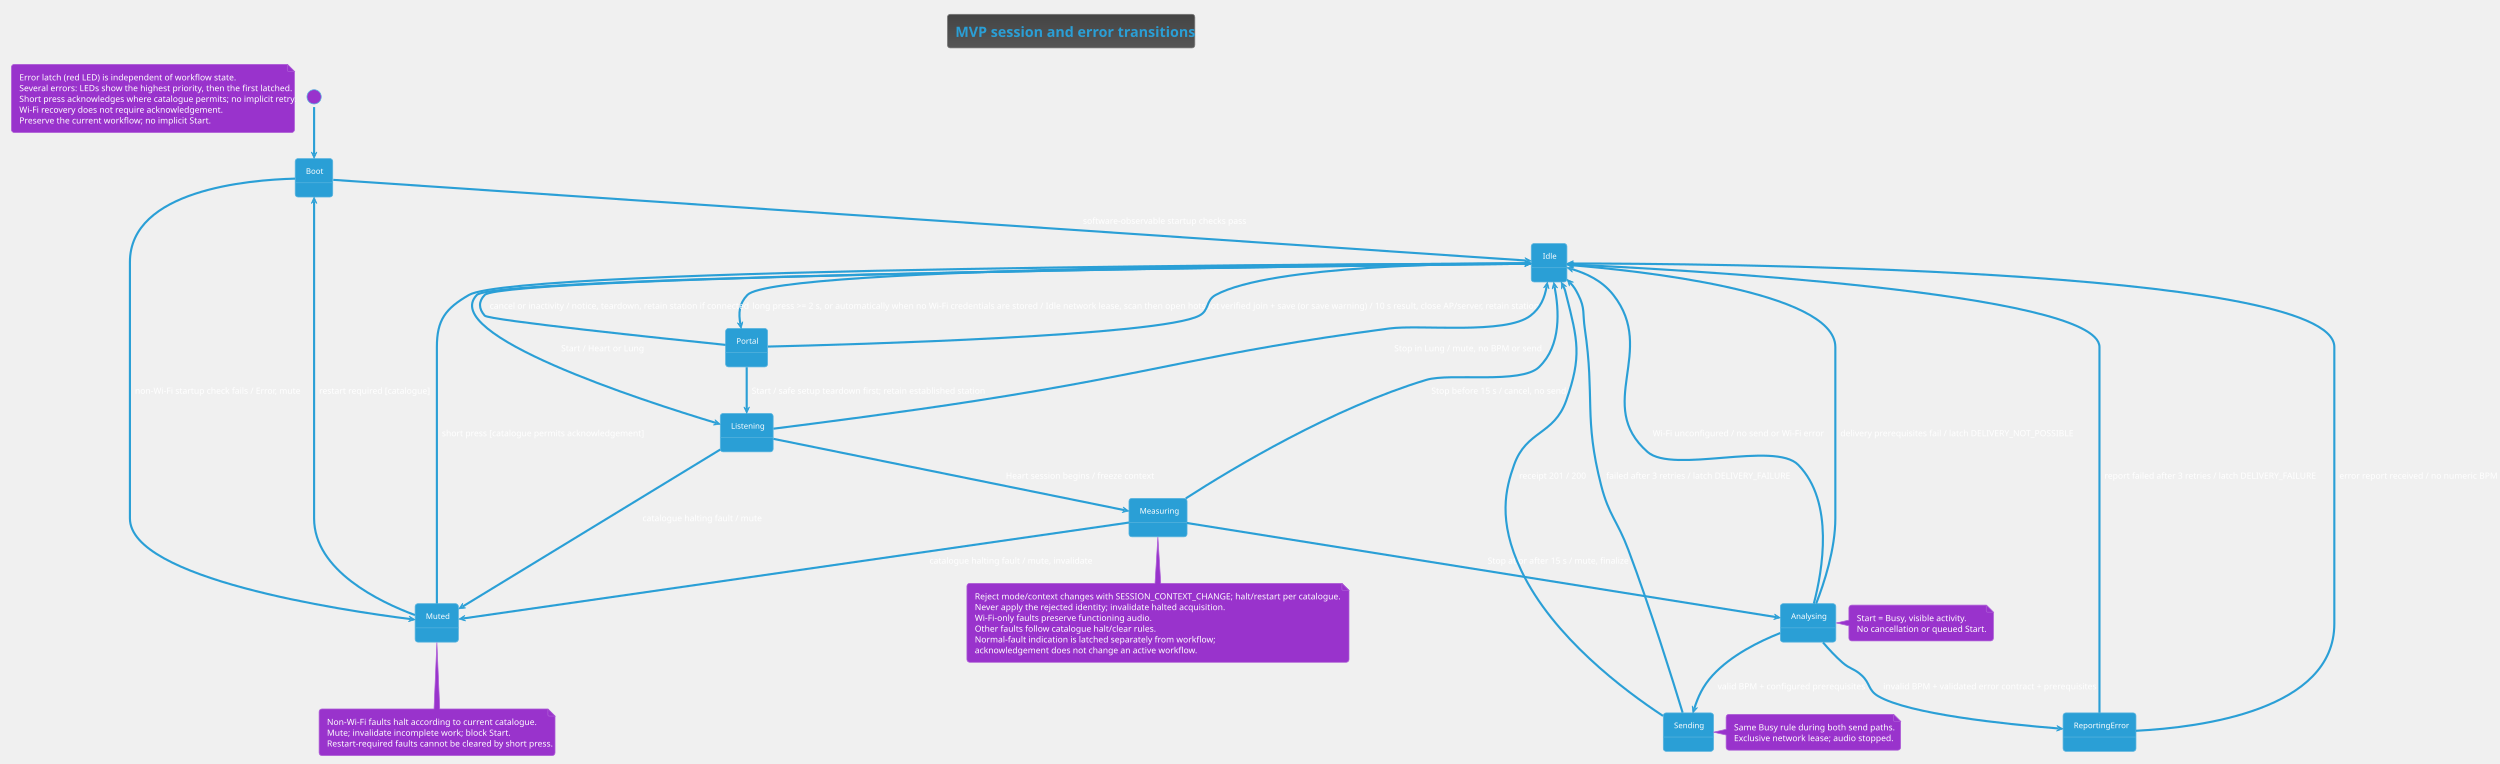
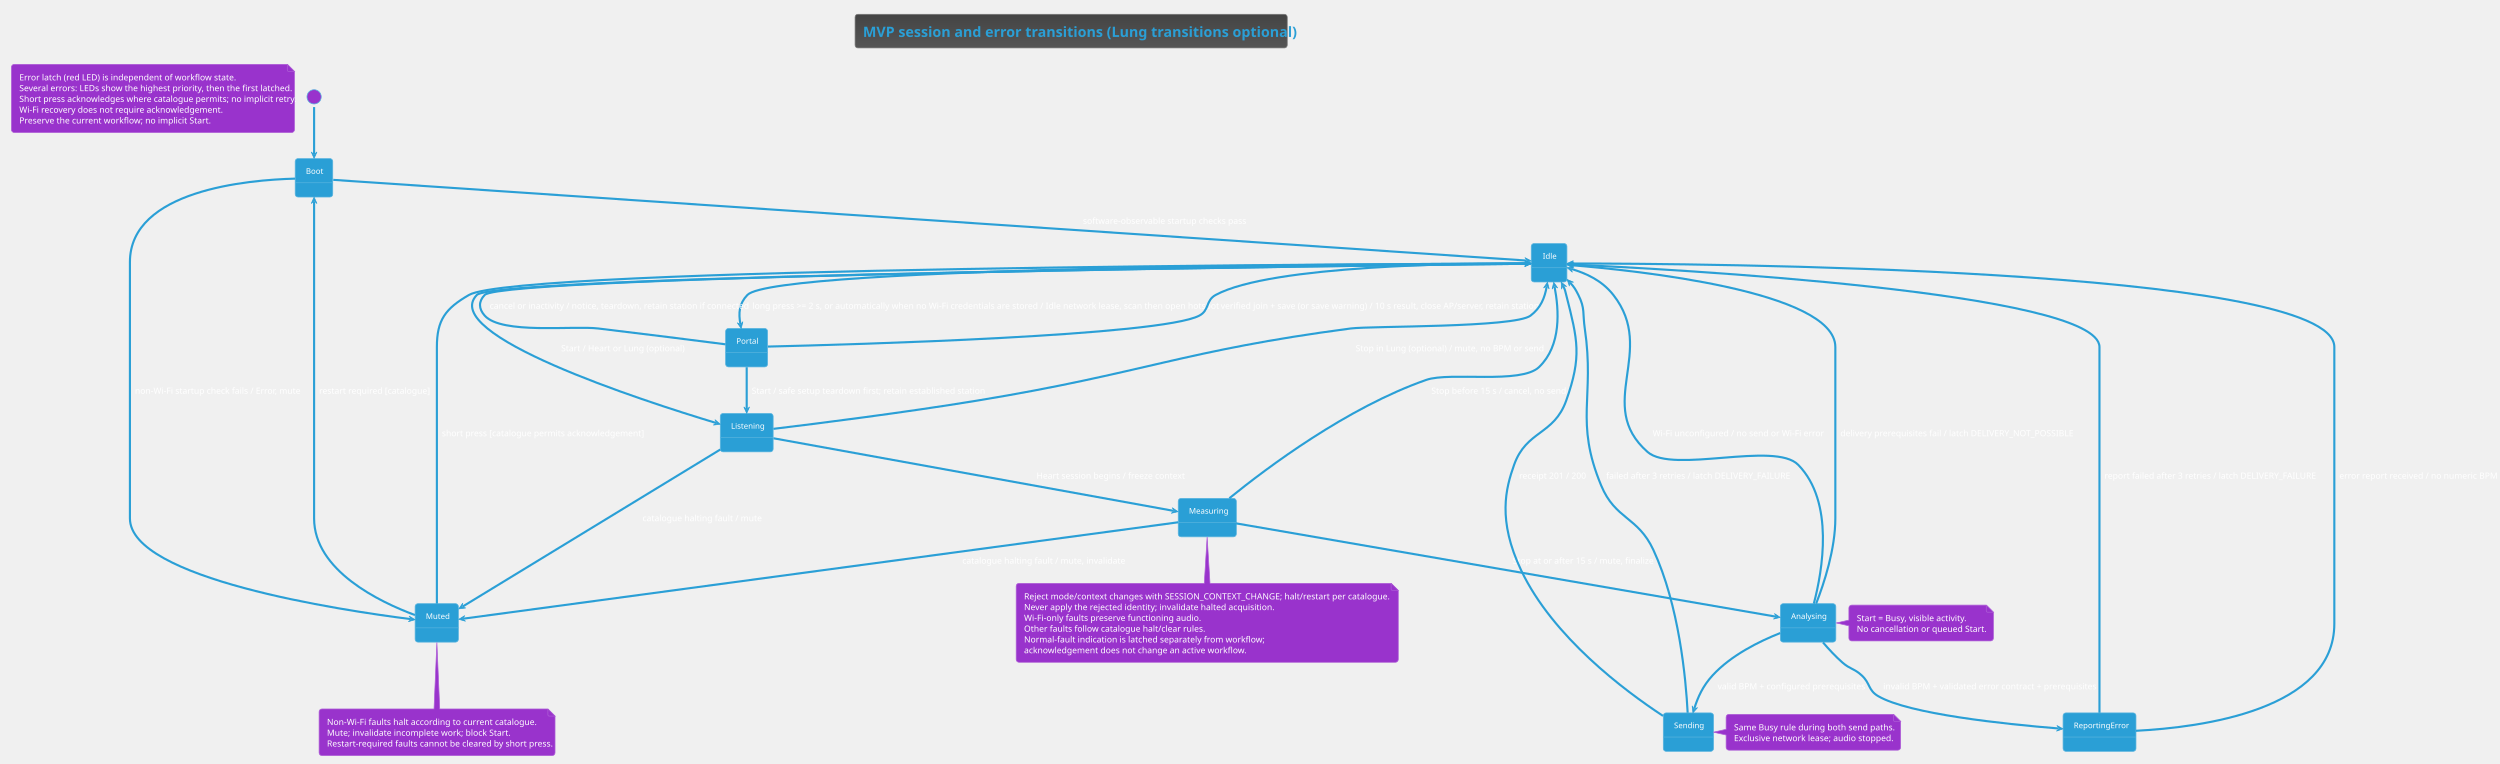
<svg xmlns="http://www.w3.org/2000/svg" contentStyleType="text/css" data-diagram-type="STATE" height="1114.583px" preserveAspectRatio="none" style="width:3648px;height:1114px;" version="1.1" viewBox="0 0 3648 1114" width="3648.958px" zoomAndPan="magnify">
  <defs>
-     <linearGradient id="gzm65xiu4v75k0" x1="50%" x2="50%" y1="0%" y2="100%">
+     <linearGradient id="gu1bgawfim5yp0" x1="50%" x2="50%" y1="0%" y2="100%">
      <stop offset="0%" stop-color="#444444" />
      <stop offset="100%" stop-color="#555555" />
    </linearGradient>
  </defs>
  <g>
    <g class="title" data-source-line="5">
-       <rect fill="url(#gzm65xiu4v75k0)" height="49.121" rx="4.167" ry="4.167" style="stroke:#777777;stroke-width:1.042;" width="360.97" x="1382.536" y="20.833" />
-       <text fill="#2a9fd6" font-family="sans-serif" font-size="20.833" font-weight="bold" lengthAdjust="spacing" textLength="338.053" x="1393.994" y="53.919">MVP session and error transitions</text>
+       <rect fill="url(#gu1bgawfim5yp0)" height="49.121" rx="4.167" ry="4.167" style="stroke:#777777;stroke-width:1.042;" width="630.613" x="1247.714" y="20.833" />
+       <text fill="#2A9FD6" font-family="sans-serif" font-size="20.833" font-weight="bold" lengthAdjust="spacing" textLength="607.697" x="1259.173" y="53.919">MVP session and error transitions (Lung transitions optional)</text>
    </g>
    <g class="entity" data-qualified-name="NormalFaultIndication" data-source-line="29" id="ent0002">
-       <path d="M16.667,98.079 L16.667,189.193 A4.167,4.167 0 0 0 20.833,193.359 L425.517,193.359 A4.167,4.167 0 0 0 429.683,189.193 L429.683,104.329 L419.267,93.913 L20.833,93.913 A4.167,4.167 0 0 0 16.667,98.079" fill="#9933cc" style="stroke:#ad5cd6;stroke-width:1.042;" />
-       <path d="M419.267,93.913 L419.267,102.246 A2.083,2.083 0 0 0 421.35,104.329 L429.683,104.329 L419.267,93.913" fill="#9933cc" style="stroke:#ad5cd6;stroke-width:1.042;" />
-       <text fill="#ffffff" font-family="sans-serif" font-size="12.5" lengthAdjust="spacing" textLength="300.134" x="28.125" y="117.305">Error latch (red LED) is independent of workflow state.</text>
-       <text fill="#ffffff" font-family="sans-serif" font-size="12.5" lengthAdjust="spacing" textLength="377.258" x="28.125" y="133.028">Several errors: LEDs show the highest priority, then the first latched.</text>
-       <text fill="#ffffff" font-family="sans-serif" font-size="12.5" lengthAdjust="spacing" textLength="380.725" x="28.125" y="148.751">Short press acknowledges where catalogue permits; no implicit retry.</text>
-       <text fill="#ffffff" font-family="sans-serif" font-size="12.5" lengthAdjust="spacing" textLength="282.068" x="28.125" y="164.474">Wi-Fi recovery does not require acknowledgement.</text>
-       <text fill="#ffffff" font-family="sans-serif" font-size="12.5" lengthAdjust="spacing" textLength="261.2" x="28.125" y="180.196">Preserve the current workflow; no implicit Start.</text>
+       <path d="M16.667,98.079 L16.667,189.193 A4.167,4.167 0 0 0 20.833,193.359 L425.517,193.359 A4.167,4.167 0 0 0 429.683,189.193 L429.683,104.329 L419.267,93.913 L20.833,93.913 A4.167,4.167 0 0 0 16.667,98.079" fill="#9933CC" style="stroke:#AD5CD6;stroke-width:1.042;" />
+       <path d="M419.267,93.913 L419.267,102.246 A2.083,2.083 0 0 0 421.35,104.329 L429.683,104.329 L419.267,93.913" fill="#9933CC" style="stroke:#AD5CD6;stroke-width:1.042;" />
+       <text fill="#FFFFFF" font-family="sans-serif" font-size="12.5" lengthAdjust="spacing" textLength="300.134" x="28.125" y="117.305">Error latch (red LED) is independent of workflow state.</text>
+       <text fill="#FFFFFF" font-family="sans-serif" font-size="12.5" lengthAdjust="spacing" textLength="377.258" x="28.125" y="133.028">Several errors: LEDs show the highest priority, then the first latched.</text>
+       <text fill="#FFFFFF" font-family="sans-serif" font-size="12.5" lengthAdjust="spacing" textLength="380.725" x="28.125" y="148.751">Short press acknowledges where catalogue permits; no implicit retry.</text>
+       <text fill="#FFFFFF" font-family="sans-serif" font-size="12.5" lengthAdjust="spacing" textLength="282.068" x="28.125" y="164.474">Wi-Fi recovery does not require acknowledgement.</text>
+       <text fill="#FFFFFF" font-family="sans-serif" font-size="12.5" lengthAdjust="spacing" textLength="261.2" x="28.125" y="180.196">Preserve the current workflow; no implicit Start.</text>
    </g>
    <g class="start_entity" data-qualified-name=".start." data-source-line="6" id="ent0002">
-       <ellipse cx="458.333" cy="141.309" fill="#9933cc" rx="10.417" ry="10.417" style="stroke:#55b2de;stroke-width:1.042;" />
+       <ellipse cx="458.333" cy="141.309" fill="#9933CC" rx="10.417" ry="10.417" style="stroke:#55B2DE;stroke-width:1.042;" />
    </g>
    <g class="entity" data-qualified-name="Boot" id="ent0003">
-       <rect fill="#2a9fd6" height="56.079" rx="4.167" ry="4.167" style="stroke:#55b2de;stroke-width:1.042;" width="54.821" x="430.729" y="231.413" />
-       <line style="stroke:#55b2de;stroke-width:1.042;" x1="430.729" x2="485.55" y1="266.659" y2="266.659" />
-       <text fill="#ffffff" font-family="sans-serif" font-size="11.458" lengthAdjust="spacing" textLength="23.571" x="446.354" y="253.724">Boot</text>
+       <rect fill="#2A9FD6" height="56.079" rx="4.167" ry="4.167" style="stroke:#55B2DE;stroke-width:1.042;" width="54.821" x="430.729" y="231.413" />
+       <line style="stroke:#55B2DE;stroke-width:1.042;" x1="430.729" x2="485.55" y1="266.659" y2="266.659" />
+       <text fill="#FFFFFF" font-family="sans-serif" font-size="11.458" lengthAdjust="spacing" textLength="23.571" x="446.354" y="253.724">Boot</text>
    </g>
    <g class="entity" data-qualified-name="Idle" id="ent0005">
-       <rect fill="#2a9fd6" height="56.079" rx="4.167" ry="4.167" style="stroke:#55b2de;stroke-width:1.042;" width="52.083" x="2234.375" y="355.371" />
-       <line style="stroke:#55b2de;stroke-width:1.042;" x1="2234.375" x2="2286.458" y1="390.617" y2="390.617" />
-       <text fill="#ffffff" font-family="sans-serif" font-size="11.458" lengthAdjust="spacing" textLength="18.474" x="2251.18" y="377.683">Idle</text>
+       <rect fill="#2A9FD6" height="56.079" rx="4.167" ry="4.167" style="stroke:#55B2DE;stroke-width:1.042;" width="52.083" x="2234.375" y="355.371" />
+       <line style="stroke:#55B2DE;stroke-width:1.042;" x1="2234.375" x2="2286.458" y1="390.617" y2="390.617" />
+       <text fill="#FFFFFF" font-family="sans-serif" font-size="11.458" lengthAdjust="spacing" textLength="18.474" x="2251.18" y="377.683">Idle</text>
    </g>
    <g class="entity" data-qualified-name="Muted" id="ent0007">
-       <rect fill="#2a9fd6" height="56.079" rx="4.167" ry="4.167" style="stroke:#55b2de;stroke-width:1.042;" width="63.096" x="605.729" y="880.892" />
-       <line style="stroke:#55b2de;stroke-width:1.042;" x1="605.729" x2="668.825" y1="916.138" y2="916.138" />
-       <text fill="#ffffff" font-family="sans-serif" font-size="11.458" lengthAdjust="spacing" textLength="31.846" x="621.354" y="903.203">Muted</text>
+       <rect fill="#2A9FD6" height="56.079" rx="4.167" ry="4.167" style="stroke:#55B2DE;stroke-width:1.042;" width="63.096" x="605.729" y="880.892" />
+       <line style="stroke:#55B2DE;stroke-width:1.042;" x1="605.729" x2="668.825" y1="916.138" y2="916.138" />
+       <text fill="#FFFFFF" font-family="sans-serif" font-size="11.458" lengthAdjust="spacing" textLength="31.846" x="621.354" y="903.203">Muted</text>
    </g>
    <g class="entity" data-qualified-name="Listening" id="ent0009">
-       <rect fill="#2a9fd6" height="56.079" rx="4.167" ry="4.167" style="stroke:#55b2de;stroke-width:1.042;" width="77.117" x="1051.042" y="603.288" />
-       <line style="stroke:#55b2de;stroke-width:1.042;" x1="1051.042" x2="1128.159" y1="638.534" y2="638.534" />
-       <text fill="#ffffff" font-family="sans-serif" font-size="11.458" lengthAdjust="spacing" textLength="45.867" x="1066.667" y="625.599">Listening</text>
+       <rect fill="#2A9FD6" height="56.079" rx="4.167" ry="4.167" style="stroke:#55B2DE;stroke-width:1.042;" width="77.117" x="1051.042" y="603.288" />
+       <line style="stroke:#55B2DE;stroke-width:1.042;" x1="1051.042" x2="1128.159" y1="638.534" y2="638.534" />
+       <text fill="#FFFFFF" font-family="sans-serif" font-size="11.458" lengthAdjust="spacing" textLength="45.867" x="1066.667" y="625.599">Listening</text>
    </g>
    <g class="entity" data-qualified-name="Portal" id="ent0011">
-       <rect fill="#2a9fd6" height="56.079" rx="4.167" ry="4.167" style="stroke:#55b2de;stroke-width:1.042;" width="61.183" x="1058.854" y="479.329" />
-       <line style="stroke:#55b2de;stroke-width:1.042;" x1="1058.854" x2="1120.037" y1="514.575" y2="514.575" />
-       <text fill="#ffffff" font-family="sans-serif" font-size="11.458" lengthAdjust="spacing" textLength="29.933" x="1074.479" y="501.641">Portal</text>
+       <rect fill="#2A9FD6" height="56.079" rx="4.167" ry="4.167" style="stroke:#55B2DE;stroke-width:1.042;" width="61.183" x="1058.854" y="479.329" />
+       <line style="stroke:#55B2DE;stroke-width:1.042;" x1="1058.854" x2="1120.037" y1="514.575" y2="514.575" />
+       <text fill="#FFFFFF" font-family="sans-serif" font-size="11.458" lengthAdjust="spacing" textLength="29.933" x="1074.479" y="501.641">Portal</text>
    </g>
    <g class="entity" data-qualified-name="Measuring" id="ent0016">
-       <rect fill="#2a9fd6" height="56.079" rx="4.167" ry="4.167" style="stroke:#55b2de;stroke-width:1.042;" width="84.748" x="1647.396" y="727.246" />
-       <line style="stroke:#55b2de;stroke-width:1.042;" x1="1647.396" x2="1732.144" y1="762.492" y2="762.492" />
-       <text fill="#ffffff" font-family="sans-serif" font-size="11.458" lengthAdjust="spacing" textLength="53.498" x="1663.021" y="749.558">Measuring</text>
+       <rect fill="#2A9FD6" height="56.079" rx="4.167" ry="4.167" style="stroke:#55B2DE;stroke-width:1.042;" width="84.748" x="1719.271" y="727.246" />
+       <line style="stroke:#55B2DE;stroke-width:1.042;" x1="1719.271" x2="1804.019" y1="762.492" y2="762.492" />
+       <text fill="#FFFFFF" font-family="sans-serif" font-size="11.458" lengthAdjust="spacing" textLength="53.498" x="1734.896" y="749.558">Measuring</text>
    </g>
    <g class="entity" data-qualified-name="Analysing" id="ent0022">
-       <rect fill="#2a9fd6" height="56.079" rx="4.167" ry="4.167" style="stroke:#55b2de;stroke-width:1.042;" width="80.933" x="2597.917" y="880.892" />
-       <line style="stroke:#55b2de;stroke-width:1.042;" x1="2597.917" x2="2678.849" y1="916.138" y2="916.138" />
-       <text fill="#ffffff" font-family="sans-serif" font-size="11.458" lengthAdjust="spacing" textLength="49.683" x="2613.542" y="903.203">Analysing</text>
+       <rect fill="#2A9FD6" height="56.079" rx="4.167" ry="4.167" style="stroke:#55B2DE;stroke-width:1.042;" width="80.933" x="2597.917" y="880.892" />
+       <line style="stroke:#55B2DE;stroke-width:1.042;" x1="2597.917" x2="2678.849" y1="916.138" y2="916.138" />
+       <text fill="#FFFFFF" font-family="sans-serif" font-size="11.458" lengthAdjust="spacing" textLength="49.683" x="2613.542" y="903.203">Analysing</text>
    </g>
    <g class="entity" data-qualified-name="Sending" id="ent0024">
-       <rect fill="#2a9fd6" height="56.079" rx="4.167" ry="4.167" style="stroke:#55b2de;stroke-width:1.042;" width="73.301" x="2427.083" y="1040.267" />
-       <line style="stroke:#55b2de;stroke-width:1.042;" x1="2427.083" x2="2500.385" y1="1075.513" y2="1075.513" />
-       <text fill="#ffffff" font-family="sans-serif" font-size="11.458" lengthAdjust="spacing" textLength="42.051" x="2442.708" y="1062.578">Sending</text>
+       <rect fill="#2A9FD6" height="56.079" rx="4.167" ry="4.167" style="stroke:#55B2DE;stroke-width:1.042;" width="73.301" x="2427.083" y="1040.267" />
+       <line style="stroke:#55B2DE;stroke-width:1.042;" x1="2427.083" x2="2500.385" y1="1075.513" y2="1075.513" />
+       <text fill="#FFFFFF" font-family="sans-serif" font-size="11.458" lengthAdjust="spacing" textLength="42.051" x="2442.708" y="1062.578">Sending</text>
    </g>
    <g class="entity" data-qualified-name="ReportingError" id="ent0026">
-       <rect fill="#2a9fd6" height="56.079" rx="4.167" ry="4.167" style="stroke:#55b2de;stroke-width:1.042;" width="106.395" x="3010.417" y="1040.267" />
-       <line style="stroke:#55b2de;stroke-width:1.042;" x1="3010.417" x2="3116.812" y1="1075.513" y2="1075.513" />
-       <text fill="#ffffff" font-family="sans-serif" font-size="11.458" lengthAdjust="spacing" textLength="75.145" x="3026.042" y="1062.578">ReportingError</text>
+       <rect fill="#2A9FD6" height="56.079" rx="4.167" ry="4.167" style="stroke:#55B2DE;stroke-width:1.042;" width="106.395" x="3010.417" y="1040.267" />
+       <line style="stroke:#55B2DE;stroke-width:1.042;" x1="3010.417" x2="3116.812" y1="1075.513" y2="1075.513" />
+       <text fill="#FFFFFF" font-family="sans-serif" font-size="11.458" lengthAdjust="spacing" textLength="75.145" x="3026.042" y="1062.578">ReportingError</text>
    </g>
    <g class="entity" data-qualified-name="GMN2" data-source-line="38" id="ent0003">
-       <path d="M2697.917,887.142 L2697.917,904.85 L2679.366,909.017 L2697.917,913.184 L2697.917,931.087 A4.167,4.167 0 0 0 2702.083,935.254 L2904.624,935.254 A4.167,4.167 0 0 0 2908.791,931.087 L2908.791,893.392 L2898.374,882.975 L2702.083,882.975 A4.167,4.167 0 0 0 2697.917,887.142" fill="#9933cc" style="stroke:#ad5cd6;stroke-width:1.042;" />
-       <path d="M2898.374,882.975 L2898.374,891.309 A2.083,2.083 0 0 0 2900.458,893.392 L2908.791,893.392 L2898.374,882.975" fill="#9933cc" style="stroke:#ad5cd6;stroke-width:1.042;" />
-       <text fill="#ffffff" font-family="sans-serif" font-size="12.5" lengthAdjust="spacing" textLength="155.261" x="2709.375" y="906.368">Start = Busy, visible activity.</text>
-       <text fill="#ffffff" font-family="sans-serif" font-size="12.5" lengthAdjust="spacing" textLength="178.583" x="2709.375" y="922.091">No cancellation or queued Start.</text>
+       <path d="M2697.917,887.142 L2697.917,904.85 L2679.366,909.017 L2697.917,913.184 L2697.917,931.087 A4.167,4.167 0 0 0 2702.083,935.254 L2904.624,935.254 A4.167,4.167 0 0 0 2908.791,931.087 L2908.791,893.392 L2898.374,882.975 L2702.083,882.975 A4.167,4.167 0 0 0 2697.917,887.142" fill="#9933CC" style="stroke:#AD5CD6;stroke-width:1.042;" />
+       <path d="M2898.374,882.975 L2898.374,891.309 A2.083,2.083 0 0 0 2900.458,893.392 L2908.791,893.392 L2898.374,882.975" fill="#9933CC" style="stroke:#AD5CD6;stroke-width:1.042;" />
+       <text fill="#FFFFFF" font-family="sans-serif" font-size="12.5" lengthAdjust="spacing" textLength="155.261" x="2709.375" y="906.368">Start = Busy, visible activity.</text>
+       <text fill="#FFFFFF" font-family="sans-serif" font-size="12.5" lengthAdjust="spacing" textLength="178.583" x="2709.375" y="922.091">No cancellation or queued Start.</text>
    </g>
    <g class="entity" data-qualified-name="GMN5" data-source-line="42" id="ent0006">
-       <path d="M2518.75,1046.517 L2518.75,1064.225 L2500.214,1068.392 L2518.75,1072.559 L2518.75,1090.462 A4.167,4.167 0 0 0 2522.917,1094.629 L2769.232,1094.629 A4.167,4.167 0 0 0 2773.399,1090.462 L2773.399,1052.767 L2762.982,1042.35 L2522.917,1042.35 A4.167,4.167 0 0 0 2518.75,1046.517" fill="#9933cc" style="stroke:#ad5cd6;stroke-width:1.042;" />
-       <path d="M2762.982,1042.35 L2762.982,1050.684 A2.083,2.083 0 0 0 2765.066,1052.767 L2773.399,1052.767 L2762.982,1042.35" fill="#9933cc" style="stroke:#ad5cd6;stroke-width:1.042;" />
-       <text fill="#ffffff" font-family="sans-serif" font-size="12.5" lengthAdjust="spacing" textLength="222.357" x="2530.208" y="1065.743">Same Busy rule during both send paths.</text>
-       <text fill="#ffffff" font-family="sans-serif" font-size="12.5" lengthAdjust="spacing" textLength="222.351" x="2530.208" y="1081.466">Exclusive network lease; audio stopped.</text>
+       <path d="M2518.75,1046.517 L2518.75,1064.225 L2500.214,1068.392 L2518.75,1072.559 L2518.75,1090.462 A4.167,4.167 0 0 0 2522.917,1094.629 L2769.232,1094.629 A4.167,4.167 0 0 0 2773.399,1090.462 L2773.399,1052.767 L2762.982,1042.35 L2522.917,1042.35 A4.167,4.167 0 0 0 2518.75,1046.517" fill="#9933CC" style="stroke:#AD5CD6;stroke-width:1.042;" />
+       <path d="M2762.982,1042.35 L2762.982,1050.684 A2.083,2.083 0 0 0 2765.066,1052.767 L2773.399,1052.767 L2762.982,1042.35" fill="#9933CC" style="stroke:#AD5CD6;stroke-width:1.042;" />
+       <text fill="#FFFFFF" font-family="sans-serif" font-size="12.5" lengthAdjust="spacing" textLength="222.357" x="2530.208" y="1065.743">Same Busy rule during both send paths.</text>
+       <text fill="#FFFFFF" font-family="sans-serif" font-size="12.5" lengthAdjust="spacing" textLength="222.351" x="2530.208" y="1081.466">Exclusive network lease; audio stopped.</text>
    </g>
    <g class="entity" data-qualified-name="GMN8" data-source-line="46" id="ent0009">
-       <path d="M1410.938,855.371 L1410.938,962.207 A4.167,4.167 0 0 0 1415.104,966.374 L1964.288,966.374 A4.167,4.167 0 0 0 1968.455,962.207 L1968.455,861.621 L1958.038,851.204 L1693.75,851.204 L1689.583,783.509 L1685.417,851.204 L1415.104,851.204 A4.167,4.167 0 0 0 1410.938,855.371" fill="#9933cc" style="stroke:#ad5cd6;stroke-width:1.042;" />
-       <path d="M1958.038,851.204 L1958.038,859.538 A2.083,2.083 0 0 0 1960.122,861.621 L1968.455,861.621 L1958.038,851.204" fill="#9933cc" style="stroke:#ad5cd6;stroke-width:1.042;" />
-       <text fill="#ffffff" font-family="sans-serif" font-size="12.5" lengthAdjust="spacing" textLength="525.226" x="1422.396" y="874.597">Reject mode/context changes with SESSION_CONTEXT_CHANGE; halt/restart per catalogue.</text>
-       <text fill="#ffffff" font-family="sans-serif" font-size="12.5" lengthAdjust="spacing" textLength="341.87" x="1422.396" y="890.32">Never apply the rejected identity; invalidate halted acquisition.</text>
-       <text fill="#ffffff" font-family="sans-serif" font-size="12.5" lengthAdjust="spacing" textLength="243.164" x="1422.396" y="906.043">Wi-Fi-only faults preserve functioning audio.</text>
-       <text fill="#ffffff" font-family="sans-serif" font-size="12.5" lengthAdjust="spacing" textLength="245.959" x="1422.396" y="921.765">Other faults follow catalogue halt/clear rules.</text>
-       <text fill="#ffffff" font-family="sans-serif" font-size="12.5" lengthAdjust="spacing" textLength="325.824" x="1422.396" y="937.488">Normal-fault indication is latched separately from workflow;</text>
-       <text fill="#ffffff" font-family="sans-serif" font-size="12.5" lengthAdjust="spacing" textLength="305.737" x="1422.396" y="953.21">acknowledgement does not change an active workflow.</text>
+       <path d="M1482.812,855.371 L1482.812,962.207 A4.167,4.167 0 0 0 1486.979,966.374 L2036.163,966.374 A4.167,4.167 0 0 0 2040.33,962.207 L2040.33,861.621 L2029.913,851.204 L1765.625,851.204 L1761.458,783.509 L1757.292,851.204 L1486.979,851.204 A4.167,4.167 0 0 0 1482.812,855.371" fill="#9933CC" style="stroke:#AD5CD6;stroke-width:1.042;" />
+       <path d="M2029.913,851.204 L2029.913,859.538 A2.083,2.083 0 0 0 2031.997,861.621 L2040.33,861.621 L2029.913,851.204" fill="#9933CC" style="stroke:#AD5CD6;stroke-width:1.042;" />
+       <text fill="#FFFFFF" font-family="sans-serif" font-size="12.5" lengthAdjust="spacing" textLength="525.226" x="1494.271" y="874.597">Reject mode/context changes with SESSION_CONTEXT_CHANGE; halt/restart per catalogue.</text>
+       <text fill="#FFFFFF" font-family="sans-serif" font-size="12.5" lengthAdjust="spacing" textLength="341.87" x="1494.271" y="890.32">Never apply the rejected identity; invalidate halted acquisition.</text>
+       <text fill="#FFFFFF" font-family="sans-serif" font-size="12.5" lengthAdjust="spacing" textLength="243.164" x="1494.271" y="906.043">Wi-Fi-only faults preserve functioning audio.</text>
+       <text fill="#FFFFFF" font-family="sans-serif" font-size="12.5" lengthAdjust="spacing" textLength="245.959" x="1494.271" y="921.765">Other faults follow catalogue halt/clear rules.</text>
+       <text fill="#FFFFFF" font-family="sans-serif" font-size="12.5" lengthAdjust="spacing" textLength="325.824" x="1494.271" y="937.488">Normal-fault indication is latched separately from workflow;</text>
+       <text fill="#FFFFFF" font-family="sans-serif" font-size="12.5" lengthAdjust="spacing" textLength="305.737" x="1494.271" y="953.21">acknowledgement does not change an active workflow.</text>
    </g>
    <g class="entity" data-qualified-name="GMN11" data-source-line="54" id="ent0012">
-       <path d="M465.625,1038.704 L465.625,1098.372 A4.167,4.167 0 0 0 469.792,1102.539 L805.713,1102.539 A4.167,4.167 0 0 0 809.88,1098.372 L809.88,1044.954 L799.463,1034.538 L641.667,1034.538 L637.5,937.457 L633.333,1034.538 L469.792,1034.538 A4.167,4.167 0 0 0 465.625,1038.704" fill="#9933cc" style="stroke:#ad5cd6;stroke-width:1.042;" />
-       <path d="M799.463,1034.538 L799.463,1042.871 A2.083,2.083 0 0 0 801.546,1044.954 L809.88,1044.954 L799.463,1034.538" fill="#9933cc" style="stroke:#ad5cd6;stroke-width:1.042;" />
-       <text fill="#ffffff" font-family="sans-serif" font-size="12.5" lengthAdjust="spacing" textLength="288.324" x="477.083" y="1057.93">Non-Wi-Fi faults halt according to current catalogue.</text>
-       <text fill="#ffffff" font-family="sans-serif" font-size="12.5" lengthAdjust="spacing" textLength="250.806" x="477.083" y="1073.653">Mute; invalidate incomplete work; block Start.</text>
-       <text fill="#ffffff" font-family="sans-serif" font-size="12.5" lengthAdjust="spacing" textLength="311.963" x="477.083" y="1089.376">Restart-required faults cannot be cleared by short press.</text>
+       <path d="M465.625,1038.704 L465.625,1098.372 A4.167,4.167 0 0 0 469.792,1102.539 L805.713,1102.539 A4.167,4.167 0 0 0 809.88,1098.372 L809.88,1044.954 L799.463,1034.538 L641.667,1034.538 L637.5,937.457 L633.333,1034.538 L469.792,1034.538 A4.167,4.167 0 0 0 465.625,1038.704" fill="#9933CC" style="stroke:#AD5CD6;stroke-width:1.042;" />
+       <path d="M799.463,1034.538 L799.463,1042.871 A2.083,2.083 0 0 0 801.546,1044.954 L809.88,1044.954 L799.463,1034.538" fill="#9933CC" style="stroke:#AD5CD6;stroke-width:1.042;" />
+       <text fill="#FFFFFF" font-family="sans-serif" font-size="12.5" lengthAdjust="spacing" textLength="288.324" x="477.083" y="1057.93">Non-Wi-Fi faults halt according to current catalogue.</text>
+       <text fill="#FFFFFF" font-family="sans-serif" font-size="12.5" lengthAdjust="spacing" textLength="250.806" x="477.083" y="1073.653">Mute; invalidate incomplete work; block Start.</text>
+       <text fill="#FFFFFF" font-family="sans-serif" font-size="12.5" lengthAdjust="spacing" textLength="311.963" x="477.083" y="1089.376">Restart-required faults cannot be cleared by short press.</text>
    </g>
    <g class="link" data-entity-1="ent0002" data-entity-2="ent0003" data-link-type="dependency" id="lnk4">
-       <polygon fill="#2a9fd6" points="458.333,231.071,462.5,221.696,458.333,225.863,454.167,221.696,458.333,231.071" style="stroke:#2a9fd6;stroke-width:1.042;" />
-       <path d="M458.333,156.211 C458.333,173.742 458.333,200.946 458.333,224.821" fill="none" style="stroke:#2a9fd6;stroke-width:3.125;" />
+       <polygon fill="#2A9FD6" points="458.333,231.071,462.5,221.696,458.333,225.863,454.167,221.696,458.333,231.071" style="stroke:#2A9FD6;stroke-width:1.042;" />
+       <path d="M458.333,156.211 C458.333,173.742 458.333,200.946 458.333,224.821" fill="none" style="stroke:#2A9FD6;stroke-width:3.125;" />
    </g>
    <g class="link" data-entity-1="ent0003" data-entity-2="ent0005" data-link-type="dependency" id="lnk6">
-       <polygon fill="#2a9fd6" points="2234.124,380.676,2225.052,375.887,2228.928,380.325,2224.49,384.201,2234.124,380.676" style="stroke:#2a9fd6;stroke-width:1.042;" />
-       <path d="M486.278,262.469 C696.684,276.699 2023.461,366.429 2227.889,380.255" fill="none" style="stroke:#2a9fd6;stroke-width:3.125;" />
-       <text fill="#ffffff" font-family="sans-serif" font-size="12.5" lengthAdjust="spacing" textLength="226.495" x="1580.208" y="326.68">software-observable startup checks pass</text>
+       <polygon fill="#2A9FD6" points="2234.124,380.676,2225.052,375.887,2228.928,380.325,2224.49,384.201,2234.124,380.676" style="stroke:#2A9FD6;stroke-width:1.042;" />
+       <path d="M486.278,262.469 C696.684,276.699 2023.461,366.429 2227.889,380.255" fill="none" style="stroke:#2A9FD6;stroke-width:3.125;" />
+       <text fill="#FFFFFF" font-family="sans-serif" font-size="12.5" lengthAdjust="spacing" textLength="226.495" x="1580.208" y="326.68">software-observable startup checks pass</text>
    </g>
    <g class="link" data-entity-1="ent0003" data-entity-2="ent0007" data-link-type="dependency" id="lnk8">
-       <polygon fill="#2a9fd6" points="605.646,904.214,596.869,898.903,600.479,903.56,595.822,907.17,605.646,904.214" style="stroke:#2a9fd6;stroke-width:1.042;" />
-       <path d="M430.585,260.659 C361.919,262.456 189.583,277.43 189.583,382.454 C189.583,382.454 189.583,382.454 189.583,756.413 C189.583,844.356 497.115,890.471 599.446,903.429" fill="none" style="stroke:#2a9fd6;stroke-width:3.125;" />
-       <text fill="#ffffff" font-family="sans-serif" font-size="12.5" lengthAdjust="spacing" textLength="230.615" x="196.875" y="574.597">non-Wi-Fi startup check fails / Error, mute</text>
+       <polygon fill="#2A9FD6" points="605.646,904.214,596.869,898.903,600.479,903.56,595.822,907.17,605.646,904.214" style="stroke:#2A9FD6;stroke-width:1.042;" />
+       <path d="M430.585,260.659 C361.919,262.456 189.583,277.43 189.583,382.454 C189.583,382.454 189.583,382.454 189.583,756.413 C189.583,844.356 497.115,890.471 599.446,903.429" fill="none" style="stroke:#2A9FD6;stroke-width:3.125;" />
+       <text fill="#FFFFFF" font-family="sans-serif" font-size="12.5" lengthAdjust="spacing" textLength="230.615" x="196.875" y="574.597">non-Wi-Fi startup check fails / Error, mute</text>
    </g>
    <g class="link" data-entity-1="ent0005" data-entity-2="ent0009" data-link-type="dependency" id="lnk10">
-       <polygon fill="#2a9fd6" points="1050.972,619.032,1043.201,612.333,1045.986,617.527,1040.793,620.311,1050.972,619.032" style="stroke:#2a9fd6;stroke-width:1.042;" />
-       <path d="M2234.095,384.803 C2031.247,386.911 723.773,401.601 695.833,430.371 C639.68,488.193 935.37,584.135 1044.988,617.226" fill="none" style="stroke:#2a9fd6;stroke-width:3.125;" />
-       <text fill="#ffffff" font-family="sans-serif" font-size="12.5" lengthAdjust="spacing" textLength="113.251" x="818.75" y="512.618">Start / Heart or Lung</text>
+       <polygon fill="#2A9FD6" points="1050.972,619.032,1043.201,612.333,1045.986,617.527,1040.793,620.311,1050.972,619.032" style="stroke:#2A9FD6;stroke-width:1.042;" />
+       <path d="M2234.095,384.803 C2031.247,386.911 723.773,401.601 695.833,430.371 C639.68,488.193 935.37,584.135 1044.988,617.226" fill="none" style="stroke:#2A9FD6;stroke-width:3.125;" />
+       <text fill="#FFFFFF" font-family="sans-serif" font-size="12.5" lengthAdjust="spacing" textLength="168.835" x="818.75" y="512.618">Start / Heart or Lung (optional)</text>
    </g>
    <g class="link" data-entity-1="ent0005" data-entity-2="ent0011" data-link-type="dependency" id="lnk12">
-       <polygon fill="#2a9fd6" points="1081.585,479.327,1083.979,469.351,1080.639,474.205,1075.784,470.864,1081.585,479.327" style="stroke:#2a9fd6;stroke-width:1.042;" />
-       <path d="M2234.244,384.555 C2065.081,384.794 1131.902,388.03 1090.625,430.371 C1078.367,442.945 1077.43,456.832 1080.449,473.18" fill="none" style="stroke:#2a9fd6;stroke-width:3.125;" />
-       <text fill="#ffffff" font-family="sans-serif" font-size="12.5" lengthAdjust="spacing" textLength="645.483" x="1097.917" y="450.639">long press &gt;= 2 s, or automatically when no Wi-Fi credentials are stored / Idle network lease, scan then open hotspot</text>
+       <polygon fill="#2A9FD6" points="1081.585,479.327,1083.979,469.351,1080.639,474.205,1075.784,470.864,1081.585,479.327" style="stroke:#2A9FD6;stroke-width:1.042;" />
+       <path d="M2234.244,384.555 C2065.081,384.794 1131.902,388.03 1090.625,430.371 C1078.367,442.945 1077.43,456.832 1080.449,473.18" fill="none" style="stroke:#2A9FD6;stroke-width:3.125;" />
+       <text fill="#FFFFFF" font-family="sans-serif" font-size="12.5" lengthAdjust="spacing" textLength="645.483" x="1097.917" y="450.639">long press &gt;= 2 s, or automatically when no Wi-Fi credentials are stored / Idle network lease, scan then open hotspot</text>
    </g>
    <g class="link" data-entity-1="ent0011" data-entity-2="ent0005" data-link-type="dependency" id="lnk13">
-       <polygon fill="#2a9fd6" points="2234.087,384.344,2224.724,380.151,2228.879,384.33,2224.7,388.485,2234.087,384.344" style="stroke:#2a9fd6;stroke-width:1.042;" />
-       <path d="M1120.507,505.726 C1243.48,502.8 1693.881,490.138 1750,460.579 C1765.161,452.594 1758.897,438.543 1773.958,430.371 C1854.391,386.732 2138.516,384.077 2227.837,384.327" fill="none" style="stroke:#2a9fd6;stroke-width:3.125;" />
-       <text fill="#ffffff" font-family="sans-serif" font-size="12.5" lengthAdjust="spacing" textLength="444.989" x="1781.25" y="450.639">verified join + save (or save warning) / 10 s result, close AP/server, retain station</text>
+       <polygon fill="#2A9FD6" points="2234.087,384.344,2224.724,380.151,2228.879,384.33,2224.7,388.485,2234.087,384.344" style="stroke:#2A9FD6;stroke-width:1.042;" />
+       <path d="M1120.507,505.726 C1243.48,502.8 1693.881,490.138 1750,460.579 C1765.161,452.594 1758.897,438.543 1773.958,430.371 C1854.391,386.732 2138.516,384.077 2227.837,384.327" fill="none" style="stroke:#2A9FD6;stroke-width:3.125;" />
+       <text fill="#FFFFFF" font-family="sans-serif" font-size="12.5" lengthAdjust="spacing" textLength="444.989" x="1781.25" y="450.639">verified join + save (or save warning) / 10 s result, close AP/server, retain station</text>
    </g>
    <g class="link" data-entity-1="ent0011" data-entity-2="ent0005" data-link-type="dependency" id="lnk14">
-       <polygon fill="#2a9fd6" points="2234.287,384.807,2224.869,380.74,2229.079,384.862,2224.957,389.073,2234.287,384.807" style="stroke:#2a9fd6;stroke-width:1.042;" />
-       <path d="M1058.841,503.273 C969.053,494.034 713.142,467.173 707.292,460.579 C698.381,450.537 697.939,440.004 707.292,430.371 C735.024,401.809 2026.675,387.01 2228.038,384.873" fill="none" style="stroke:#2a9fd6;stroke-width:3.125;" />
-       <text fill="#ffffff" font-family="sans-serif" font-size="12.5" lengthAdjust="spacing" textLength="353.662" x="714.583" y="450.639">cancel or inactivity / notice, teardown, retain station if connected</text>
+       <polygon fill="#2A9FD6" points="2234.287,384.807,2224.869,380.74,2229.079,384.862,2224.957,389.073,2234.287,384.807" style="stroke:#2A9FD6;stroke-width:1.042;" />
+       <path d="M1058.74,502.443 C1016.732,497.062 939.167,487.22 872.917,479.329 C836.136,474.949 731.966,488.205 707.292,460.579 C698.348,450.566 697.939,440.004 707.292,430.371 C735.024,401.809 2026.675,387.01 2228.038,384.873" fill="none" style="stroke:#2A9FD6;stroke-width:3.125;" />
+       <text fill="#FFFFFF" font-family="sans-serif" font-size="12.5" lengthAdjust="spacing" textLength="353.662" x="714.583" y="450.639">cancel or inactivity / notice, teardown, retain station if connected</text>
    </g>
    <g class="link" data-entity-1="ent0011" data-entity-2="ent0009" data-link-type="dependency" id="lnk15">
-       <polygon fill="#2a9fd6" points="1089.583,603.111,1093.75,593.736,1089.583,597.903,1085.417,593.736,1089.583,603.111" style="stroke:#2a9fd6;stroke-width:1.042;" />
-       <path d="M1089.583,535.847 C1089.583,555.919 1089.583,576.811 1089.583,596.861" fill="none" style="stroke:#2a9fd6;stroke-width:3.125;" />
-       <text fill="#ffffff" font-family="sans-serif" font-size="12.5" lengthAdjust="spacing" textLength="318.225" x="1096.875" y="574.597">Start / safe setup teardown first; retain established station</text>
+       <polygon fill="#2A9FD6" points="1089.583,603.111,1093.75,593.736,1089.583,597.903,1085.417,593.736,1089.583,603.111" style="stroke:#2A9FD6;stroke-width:1.042;" />
+       <path d="M1089.583,535.847 C1089.583,555.919 1089.583,576.811 1089.583,596.861" fill="none" style="stroke:#2A9FD6;stroke-width:3.125;" />
+       <text fill="#FFFFFF" font-family="sans-serif" font-size="12.5" lengthAdjust="spacing" textLength="318.225" x="1096.875" y="574.597">Start / safe setup teardown first; retain established station</text>
    </g>
    <g class="link" data-entity-1="ent0009" data-entity-2="ent0016" data-link-type="dependency" id="lnk17">
-       <polygon fill="#2a9fd6" points="1647.196,745.72,1638.838,739.77,1642.092,744.683,1637.179,747.937,1647.196,745.72" style="stroke:#2a9fd6;stroke-width:1.042;" />
-       <path d="M1128.489,640.357 C1235.867,662.168 1529.651,721.843 1641.071,744.475" fill="none" style="stroke:#2a9fd6;stroke-width:3.125;" />
-       <text fill="#ffffff" font-family="sans-serif" font-size="12.5" lengthAdjust="spacing" textLength="205.664" x="1467.708" y="698.556">Heart session begins / freeze context</text>
+       <polygon fill="#2A9FD6" points="1718.896,746.609,1710.415,740.836,1713.771,745.679,1708.928,749.035,1718.896,746.609" style="stroke:#2A9FD6;stroke-width:1.042;" />
+       <path d="M1128.61,639.534 C1246.239,660.871 1590.585,723.334 1712.746,745.493" fill="none" style="stroke:#2A9FD6;stroke-width:3.125;" />
+       <text fill="#FFFFFF" font-family="sans-serif" font-size="12.5" lengthAdjust="spacing" textLength="205.664" x="1512.5" y="698.556">Heart session begins / freeze context</text>
    </g>
    <g class="link" data-entity-1="ent0009" data-entity-2="ent0007" data-link-type="dependency" id="lnk18">
-       <polygon fill="#2a9fd6" points="669.478,888.486,679.652,887.165,673.926,885.776,675.315,880.049,669.478,888.486" style="stroke:#2a9fd6;stroke-width:1.042;" />
-       <path d="M1051.039,655.945 C963.386,709.365 755.793,835.882 674.815,885.234" fill="none" style="stroke:#2a9fd6;stroke-width:3.125;" />
-       <text fill="#ffffff" font-family="sans-serif" font-size="12.5" lengthAdjust="spacing" textLength="159.827" x="937.5" y="760.535">catalogue halting fault / mute</text>
+       <polygon fill="#2A9FD6" points="669.478,888.486,679.652,887.165,673.926,885.776,675.315,880.049,669.478,888.486" style="stroke:#2A9FD6;stroke-width:1.042;" />
+       <path d="M1051.039,655.945 C963.386,709.365 755.793,835.882 674.815,885.234" fill="none" style="stroke:#2A9FD6;stroke-width:3.125;" />
+       <text fill="#FFFFFF" font-family="sans-serif" font-size="12.5" lengthAdjust="spacing" textLength="159.827" x="937.5" y="760.535">catalogue halting fault / mute</text>
    </g>
    <g class="link" data-entity-1="ent0016" data-entity-2="ent0007" data-link-type="dependency" id="lnk19">
-       <polygon fill="#2a9fd6" points="669.726,903.333,679.6,906.12,674.882,902.59,678.412,897.872,669.726,903.333" style="stroke:#2a9fd6;stroke-width:1.042;" />
-       <path d="M1647.365,762.495 C1474.494,787.398 828.792,880.418 675.913,902.442" fill="none" style="stroke:#2a9fd6;stroke-width:3.125;" />
-       <text fill="#ffffff" font-family="sans-serif" font-size="12.5" lengthAdjust="spacing" textLength="219.586" x="1356.25" y="822.514">catalogue halting fault / mute, invalidate</text>
+       <polygon fill="#2A9FD6" points="669.534,903.656,679.382,906.532,674.696,902.96,678.268,898.273,669.534,903.656" style="stroke:#2A9FD6;stroke-width:1.042;" />
+       <path d="M1719.11,762.123 C1537.821,786.57 835.311,881.301 675.728,902.82" fill="none" style="stroke:#2A9FD6;stroke-width:3.125;" />
+       <text fill="#FFFFFF" font-family="sans-serif" font-size="12.5" lengthAdjust="spacing" textLength="219.586" x="1404.167" y="822.514">catalogue halting fault / mute, invalidate</text>
    </g>
    <g class="link" data-entity-1="ent0009" data-entity-2="ent0005" data-link-type="dependency" id="lnk20">
-       <polygon fill="#2a9fd6" points="2258.004,411.672,2252.251,420.166,2257.087,416.799,2260.454,421.635,2258.004,411.672" style="stroke:#2a9fd6;stroke-width:1.042;" />
-       <path d="M1128.509,625.555 C1191.246,617.684 1318.567,601.258 1426.042,584.538 C1694.009,542.848 1758.25,515.016 2027.083,479.329 C2072.706,473.273 2196.966,488.784 2233.333,460.579 C2248.283,448.985 2253.896,434.625 2256.903,417.824" fill="none" style="stroke:#2a9fd6;stroke-width:3.125;" />
-       <text fill="#ffffff" font-family="sans-serif" font-size="12.5" lengthAdjust="spacing" textLength="204.981" x="2034.375" y="512.618">Stop in Lung / mute, no BPM or send</text>
+       <polygon fill="#2A9FD6" points="2258.079,411.769,2252.344,420.276,2257.173,416.898,2260.55,421.727,2258.079,411.769" style="stroke:#2A9FD6;stroke-width:1.042;" />
+       <path d="M1128.544,625.775 C1191.33,618.208 1318.718,602.197 1426.042,584.538 C1669.373,544.5 1726.344,511.551 1970.833,479.329 C1999.824,475.509 2210.055,478.275 2233.333,460.579 C2248.395,449.13 2254.015,434.764 2256.991,417.924" fill="none" style="stroke:#2A9FD6;stroke-width:3.125;" />
+       <text fill="#FFFFFF" font-family="sans-serif" font-size="12.5" lengthAdjust="spacing" textLength="260.565" x="1978.125" y="512.618">Stop in Lung (optional) / mute, no BPM or send</text>
    </g>
    <g class="link" data-entity-1="ent0016" data-entity-2="ent0005" data-link-type="dependency" id="lnk21">
-       <polygon fill="#2a9fd6" points="2267.167,411.907,2264.857,421.903,2268.156,417.02,2273.039,420.319,2267.167,411.907" style="stroke:#2a9fd6;stroke-width:1.042;" />
-       <path d="M1730.366,727.198 C1799.354,682.79 1944.917,595.426 2081.25,554.329 C2116.494,543.705 2219.312,561.107 2245.833,535.579 C2278.669,503.973 2274.973,452.243 2268.354,418.043" fill="none" style="stroke:#2a9fd6;stroke-width:3.125;" />
-       <text fill="#ffffff" font-family="sans-serif" font-size="12.5" lengthAdjust="spacing" textLength="189.709" x="2088.542" y="574.597">Stop before 15 s / cancel, no send</text>
+       <polygon fill="#2A9FD6" points="2267.167,411.907,2264.857,421.903,2268.156,417.02,2273.039,420.319,2267.167,411.907" style="stroke:#2A9FD6;stroke-width:1.042;" />
+       <path d="M1793.878,727.019 C1848.926,682.35 1965.96,594.615 2081.25,554.329 C2116,542.187 2219.312,561.107 2245.833,535.579 C2278.669,503.973 2274.973,452.243 2268.354,418.043" fill="none" style="stroke:#2A9FD6;stroke-width:3.125;" />
+       <text fill="#FFFFFF" font-family="sans-serif" font-size="12.5" lengthAdjust="spacing" textLength="189.709" x="2088.542" y="574.597">Stop before 15 s / cancel, no send</text>
    </g>
    <g class="link" data-entity-1="ent0016" data-entity-2="ent0022" data-link-type="dependency" id="lnk23">
-       <polygon fill="#2a9fd6" points="2597.869,901.479,2589.269,895.886,2592.726,900.658,2587.955,904.115,2597.869,901.479" style="stroke:#2a9fd6;stroke-width:1.042;" />
-       <path d="M1731.892,763.17 C1889.698,788.374 2436.659,875.732 2591.698,900.494" fill="none" style="stroke:#2a9fd6;stroke-width:3.125;" />
-       <text fill="#ffffff" font-family="sans-serif" font-size="12.5" lengthAdjust="spacing" textLength="193.848" x="2170.833" y="822.514">Stop at or after 15 s / mute, finalize</text>
+       <polygon fill="#2A9FD6" points="2597.679,900.914,2589.15,895.212,2592.547,900.027,2587.731,903.423,2597.679,900.914" style="stroke:#2A9FD6;stroke-width:1.042;" />
+       <path d="M1803.762,763.723 C1952.614,789.445 2444.949,874.522 2591.52,899.85" fill="none" style="stroke:#2A9FD6;stroke-width:3.125;" />
+       <text fill="#FFFFFF" font-family="sans-serif" font-size="12.5" lengthAdjust="spacing" textLength="193.848" x="2207.292" y="822.514">Stop at or after 15 s / mute, finalize</text>
    </g>
    <g class="link" data-entity-1="ent0022" data-entity-2="ent0024" data-link-type="dependency" id="lnk25">
-       <polygon fill="#2a9fd6" points="2470.342,1040.135,2477.129,1032.442,2471.905,1035.167,2469.18,1029.942,2470.342,1040.135" style="stroke:#2a9fd6;stroke-width:1.042;" />
-       <path d="M2597.796,923.728 C2567.146,935.808 2525.95,956.125 2498.958,985.579 C2484.848,1000.977 2477.646,1016.913 2472.217,1034.173" fill="none" style="stroke:#2a9fd6;stroke-width:3.125;" />
-       <text fill="#ffffff" font-family="sans-serif" font-size="12.5" lengthAdjust="spacing" textLength="203.925" x="2506.25" y="1005.847">valid BPM + configured prerequisites</text>
+       <polygon fill="#2A9FD6" points="2470.342,1040.135,2477.129,1032.442,2471.905,1035.167,2469.18,1029.942,2470.342,1040.135" style="stroke:#2A9FD6;stroke-width:1.042;" />
+       <path d="M2597.796,923.728 C2567.146,935.808 2525.95,956.125 2498.958,985.579 C2484.848,1000.977 2477.646,1016.913 2472.217,1034.173" fill="none" style="stroke:#2A9FD6;stroke-width:3.125;" />
+       <text fill="#FFFFFF" font-family="sans-serif" font-size="12.5" lengthAdjust="spacing" textLength="203.925" x="2506.25" y="1005.847">valid BPM + configured prerequisites</text>
    </g>
    <g class="link" data-entity-1="ent0022" data-entity-2="ent0026" data-link-type="dependency" id="lnk27">
-       <polygon fill="#2a9fd6" points="3010.356,1063.535,3001.35,1058.621,3005.164,1063.112,3000.673,1066.927,3010.356,1063.535" style="stroke:#2a9fd6;stroke-width:1.042;" />
-       <path d="M2660.104,937.402 C2668.47,947.209 2678.456,958.013 2688.542,966.829 C2699.852,976.717 2705.615,975.404 2716.667,985.579 C2729.273,997.186 2725.834,1007.135 2740.625,1015.788 C2785.402,1041.982 2924.58,1056.547 3004.126,1063.028" fill="none" style="stroke:#2a9fd6;stroke-width:3.125;" />
-       <text fill="#ffffff" font-family="sans-serif" font-size="12.5" lengthAdjust="spacing" textLength="293.89" x="2747.917" y="1005.847">invalid BPM + validated error contract + prerequisites</text>
+       <polygon fill="#2A9FD6" points="3010.356,1063.535,3001.35,1058.621,3005.164,1063.112,3000.673,1066.927,3010.356,1063.535" style="stroke:#2A9FD6;stroke-width:1.042;" />
+       <path d="M2660.104,937.402 C2668.47,947.209 2678.456,958.013 2688.542,966.829 C2699.852,976.717 2705.615,975.404 2716.667,985.579 C2729.273,997.186 2725.834,1007.135 2740.625,1015.788 C2785.402,1041.982 2924.58,1056.547 3004.126,1063.028" fill="none" style="stroke:#2A9FD6;stroke-width:3.125;" />
+       <text fill="#FFFFFF" font-family="sans-serif" font-size="12.5" lengthAdjust="spacing" textLength="293.89" x="2747.917" y="1005.847">invalid BPM + validated error contract + prerequisites</text>
    </g>
    <g class="link" data-entity-1="ent0022" data-entity-2="ent0005" data-link-type="dependency" id="lnk28">
-       <polygon fill="#2a9fd6" points="2286.696,390.609,2294.505,397.263,2291.691,392.086,2296.867,389.271,2286.696,390.609" style="stroke:#2a9fd6;stroke-width:1.042;" />
-       <path d="M2646.721,880.867 C2659.369,832.788 2677.055,732.549 2623.958,678.288 C2589.674,643.251 2441.003,691.881 2404.167,659.538 C2325.83,590.756 2418.53,512.377 2354.167,430.371 C2337.388,408.994 2314.079,398.704 2292.689,392.381" fill="none" style="stroke:#2a9fd6;stroke-width:3.125;" />
-       <text fill="#ffffff" font-family="sans-serif" font-size="12.5" lengthAdjust="spacing" textLength="236.877" x="2411.458" y="636.576">Wi-Fi unconfigured / no send or Wi-Fi error</text>
+       <polygon fill="#2A9FD6" points="2286.696,390.609,2294.505,397.263,2291.691,392.086,2296.867,389.271,2286.696,390.609" style="stroke:#2A9FD6;stroke-width:1.042;" />
+       <path d="M2646.721,880.867 C2659.369,832.788 2677.055,732.549 2623.958,678.288 C2589.674,643.251 2441.003,691.881 2404.167,659.538 C2325.83,590.756 2418.53,512.377 2354.167,430.371 C2337.388,408.994 2314.079,398.704 2292.689,392.381" fill="none" style="stroke:#2A9FD6;stroke-width:3.125;" />
+       <text fill="#FFFFFF" font-family="sans-serif" font-size="12.5" lengthAdjust="spacing" textLength="236.877" x="2411.458" y="636.576">Wi-Fi unconfigured / no send or Wi-Fi error</text>
    </g>
    <g class="link" data-entity-1="ent0022" data-entity-2="ent0005" data-link-type="dependency" id="lnk29">
-       <polygon fill="#2a9fd6" points="2286.546,386.455,2295.554,391.365,2291.738,386.876,2296.227,383.059,2286.546,386.455" style="stroke:#2a9fd6;stroke-width:1.042;" />
-       <path d="M2650.097,880.875 C2661.781,850.974 2678.125,801.149 2678.125,756.413 C2678.125,506.413 2678.125,506.413 2678.125,506.413 C2678.125,424.449 2384.222,394.375 2292.776,386.96" fill="none" style="stroke:#2a9fd6;stroke-width:3.125;" />
-       <text fill="#ffffff" font-family="sans-serif" font-size="12.5" lengthAdjust="spacing" textLength="341.809" x="2685.417" y="636.576">delivery prerequisites fail / latch DELIVERY_NOT_POSSIBLE</text>
+       <polygon fill="#2A9FD6" points="2286.546,386.455,2295.554,391.365,2291.738,386.876,2296.227,383.059,2286.546,386.455" style="stroke:#2A9FD6;stroke-width:1.042;" />
+       <path d="M2650.097,880.875 C2661.781,850.974 2678.125,801.149 2678.125,756.413 C2678.125,506.413 2678.125,506.413 2678.125,506.413 C2678.125,424.449 2384.222,394.375 2292.776,386.96" fill="none" style="stroke:#2A9FD6;stroke-width:3.125;" />
+       <text fill="#FFFFFF" font-family="sans-serif" font-size="12.5" lengthAdjust="spacing" textLength="341.809" x="2685.417" y="636.576">delivery prerequisites fail / latch DELIVERY_NOT_POSSIBLE</text>
    </g>
    <g class="link" data-entity-1="ent0024" data-entity-2="ent0005" data-link-type="dependency" id="lnk30">
-       <polygon fill="#2a9fd6" points="2278.097,411.733,2278.65,421.978,2280.466,416.372,2286.072,418.188,2278.097,411.733" style="stroke:#2a9fd6;stroke-width:1.042;" />
-       <path d="M2426.651,1044.636 C2370.688,1007.879 2265.976,929.581 2219.792,832.454 C2184.749,758.759 2197.219,712.571 2209.375,678.288 C2227.304,627.722 2267.488,635.103 2285.417,584.538 C2308.314,519.958 2302.347,496.765 2285.417,430.371 C2283.804,424.047 2283.963,423.222 2280.94,417.3" fill="none" style="stroke:#2a9fd6;stroke-width:3.125;" />
-       <text fill="#ffffff" font-family="sans-serif" font-size="12.5" lengthAdjust="spacing" textLength="93.121" x="2216.667" y="698.556">receipt 201 / 200</text>
+       <polygon fill="#2A9FD6" points="2278.097,411.733,2278.65,421.978,2280.466,416.372,2286.072,418.188,2278.097,411.733" style="stroke:#2A9FD6;stroke-width:1.042;" />
+       <path d="M2426.651,1044.636 C2370.688,1007.879 2265.976,929.581 2219.792,832.454 C2184.749,758.759 2197.219,712.571 2209.375,678.288 C2227.304,627.722 2267.488,635.103 2285.417,584.538 C2308.314,519.958 2302.347,496.765 2285.417,430.371 C2283.804,424.047 2283.963,423.222 2280.94,417.3" fill="none" style="stroke:#2A9FD6;stroke-width:3.125;" />
+       <text fill="#FFFFFF" font-family="sans-serif" font-size="12.5" lengthAdjust="spacing" textLength="93.121" x="2216.667" y="698.556">receipt 201 / 200</text>
    </g>
    <g class="link" data-entity-1="ent0024" data-entity-2="ent0005" data-link-type="dependency" id="lnk31">
-       <polygon fill="#2a9fd6" points="2286.748,407.773,2290.063,417.482,2290.288,411.593,2296.176,411.818,2286.748,407.773" style="stroke:#2a9fd6;stroke-width:1.042;" />
-       <path d="M2455.315,1040.001 C2440.588,991.633 2408.239,888.004 2376.042,802.246 C2360.144,759.904 2347.729,752.298 2336.458,708.496 C2310.94,609.319 2327.468,580.637 2312.5,479.329 C2309.262,457.413 2313.152,450.127 2303.125,430.371 C2298.99,422.224 2297.218,419.074 2290.996,412.357" fill="none" style="stroke:#2a9fd6;stroke-width:3.125;" />
-       <text fill="#ffffff" font-family="sans-serif" font-size="12.5" lengthAdjust="spacing" textLength="268.86" x="2343.75" y="698.556">failed after 3 retries / latch DELIVERY_FAILURE</text>
+       <polygon fill="#2A9FD6" points="2286.748,407.773,2290.063,417.482,2290.288,411.593,2296.176,411.818,2286.748,407.773" style="stroke:#2A9FD6;stroke-width:1.042;" />
+       <path d="M2462.63,1040.063 C2460.053,990.465 2450.195,883.187 2412.5,802.246 C2389.85,753.612 2356.995,758.059 2336.458,708.496 C2297.257,613.889 2327.468,580.637 2312.5,479.329 C2309.262,457.413 2313.152,450.127 2303.125,430.371 C2298.99,422.224 2297.218,419.074 2290.996,412.357" fill="none" style="stroke:#2A9FD6;stroke-width:3.125;" />
+       <text fill="#FFFFFF" font-family="sans-serif" font-size="12.5" lengthAdjust="spacing" textLength="268.86" x="2343.75" y="698.556">failed after 3 retries / latch DELIVERY_FAILURE</text>
    </g>
    <g class="link" data-entity-1="ent0026" data-entity-2="ent0005" data-link-type="dependency" id="lnk32">
-       <polygon fill="#2a9fd6" points="2286.502,384.49,2295.876,388.658,2291.71,384.491,2295.878,380.325,2286.502,384.49" style="stroke:#2a9fd6;stroke-width:1.042;" />
-       <path d="M3116.714,1066.36 C3212.974,1061.448 3406.25,1035.916 3406.25,910.059 C3406.25,506.413 3406.25,506.413 3406.25,506.413 C3406.25,389.883 2463.309,384.515 2292.752,384.491" fill="none" style="stroke:#2a9fd6;stroke-width:3.125;" />
-       <text fill="#ffffff" font-family="sans-serif" font-size="12.5" lengthAdjust="spacing" textLength="216.052" x="3413.542" y="698.556">error report received / no numeric BPM</text>
+       <polygon fill="#2A9FD6" points="2286.502,384.49,2295.876,388.658,2291.71,384.491,2295.878,380.325,2286.502,384.49" style="stroke:#2A9FD6;stroke-width:1.042;" />
+       <path d="M3116.714,1066.36 C3212.974,1061.448 3406.25,1035.916 3406.25,910.059 C3406.25,506.413 3406.25,506.413 3406.25,506.413 C3406.25,389.883 2463.309,384.515 2292.752,384.491" fill="none" style="stroke:#2A9FD6;stroke-width:3.125;" />
+       <text fill="#FFFFFF" font-family="sans-serif" font-size="12.5" lengthAdjust="spacing" textLength="216.052" x="3413.542" y="698.556">error report received / no numeric BPM</text>
    </g>
    <g class="link" data-entity-1="ent0026" data-entity-2="ent0005" data-link-type="dependency" id="lnk33">
-       <polygon fill="#2a9fd6" points="2286.682,385.687,2295.854,390.282,2291.884,385.927,2296.239,381.957,2286.682,385.687" style="stroke:#2a9fd6;stroke-width:1.042;" />
-       <path d="M3063.542,1040.071 C3063.542,1008.703 3063.542,955.662 3063.542,910.059 C3063.542,506.413 3063.542,506.413 3063.542,506.413 C3063.542,425.939 2431.338,392.37 2292.925,385.975" fill="none" style="stroke:#2a9fd6;stroke-width:3.125;" />
-       <text fill="#ffffff" font-family="sans-serif" font-size="12.5" lengthAdjust="spacing" textLength="304.987" x="3070.833" y="698.556">report failed after 3 retries / latch DELIVERY_FAILURE</text>
+       <polygon fill="#2A9FD6" points="2286.682,385.687,2295.854,390.282,2291.884,385.927,2296.239,381.957,2286.682,385.687" style="stroke:#2A9FD6;stroke-width:1.042;" />
+       <path d="M3063.542,1040.071 C3063.542,1008.703 3063.542,955.662 3063.542,910.059 C3063.542,506.413 3063.542,506.413 3063.542,506.413 C3063.542,425.939 2431.338,392.37 2292.925,385.975" fill="none" style="stroke:#2A9FD6;stroke-width:3.125;" />
+       <text fill="#FFFFFF" font-family="sans-serif" font-size="12.5" lengthAdjust="spacing" textLength="304.987" x="3070.833" y="698.556">report failed after 3 retries / latch DELIVERY_FAILURE</text>
    </g>
    <g class="link" data-entity-1="ent0007" data-entity-2="ent0003" data-link-type="dependency" id="lnk34">
-       <polygon fill="#2a9fd6" points="458.333,287.687,454.167,297.062,458.333,292.895,462.5,297.062,458.333,287.687" style="stroke:#2a9fd6;stroke-width:1.042;" />
-       <path d="M605.469,897.483 C553.934,878.354 458.333,832.6 458.333,756.413 C458.333,382.454 458.333,382.454 458.333,382.454 C458.333,349.87 458.333,318.635 458.333,293.937" fill="none" style="stroke:#2a9fd6;stroke-width:3.125;" />
-       <text fill="#ffffff" font-family="sans-serif" font-size="12.5" lengthAdjust="spacing" textLength="149.39" x="465.625" y="574.597">restart required [catalogue]</text>
+       <polygon fill="#2A9FD6" points="458.333,287.687,454.167,297.062,458.333,292.895,462.5,297.062,458.333,287.687" style="stroke:#2A9FD6;stroke-width:1.042;" />
+       <path d="M605.469,897.483 C553.934,878.354 458.333,832.6 458.333,756.413 C458.333,382.454 458.333,382.454 458.333,382.454 C458.333,349.87 458.333,318.635 458.333,293.937" fill="none" style="stroke:#2A9FD6;stroke-width:3.125;" />
+       <text fill="#FFFFFF" font-family="sans-serif" font-size="12.5" lengthAdjust="spacing" textLength="149.39" x="465.625" y="574.597">restart required [catalogue]</text>
    </g>
    <g class="link" data-entity-1="ent0007" data-entity-2="ent0005" data-link-type="dependency" id="lnk35">
-       <polygon fill="#2a9fd6" points="2234.342,384.594,2224.956,380.451,2229.134,384.607,2224.978,388.785,2234.342,384.594" style="stroke:#2a9fd6;stroke-width:1.042;" />
-       <path d="M637.5,880.87 C637.5,850.547 637.5,799.961 637.5,756.413 C637.5,506.413 637.5,506.413 637.5,506.413 C637.5,466.711 649.995,450.226 684.375,430.371 C754.303,389.986 2028.456,385.125 2228.092,384.61" fill="none" style="stroke:#2a9fd6;stroke-width:3.125;" />
-       <text fill="#ffffff" font-family="sans-serif" font-size="12.5" lengthAdjust="spacing" textLength="275.14" x="644.792" y="636.576">short press [catalogue permits acknowledgement]</text>
+       <polygon fill="#2A9FD6" points="2234.342,384.594,2224.956,380.451,2229.134,384.607,2224.978,388.785,2234.342,384.594" style="stroke:#2A9FD6;stroke-width:1.042;" />
+       <path d="M637.5,880.87 C637.5,850.547 637.5,799.961 637.5,756.413 C637.5,506.413 637.5,506.413 637.5,506.413 C637.5,466.711 649.995,450.226 684.375,430.371 C754.303,389.986 2028.456,385.125 2228.092,384.61" fill="none" style="stroke:#2A9FD6;stroke-width:3.125;" />
+       <text fill="#FFFFFF" font-family="sans-serif" font-size="12.5" lengthAdjust="spacing" textLength="275.14" x="644.792" y="636.576">short press [catalogue permits acknowledgement]</text>
    </g>
  </g>
</svg>
